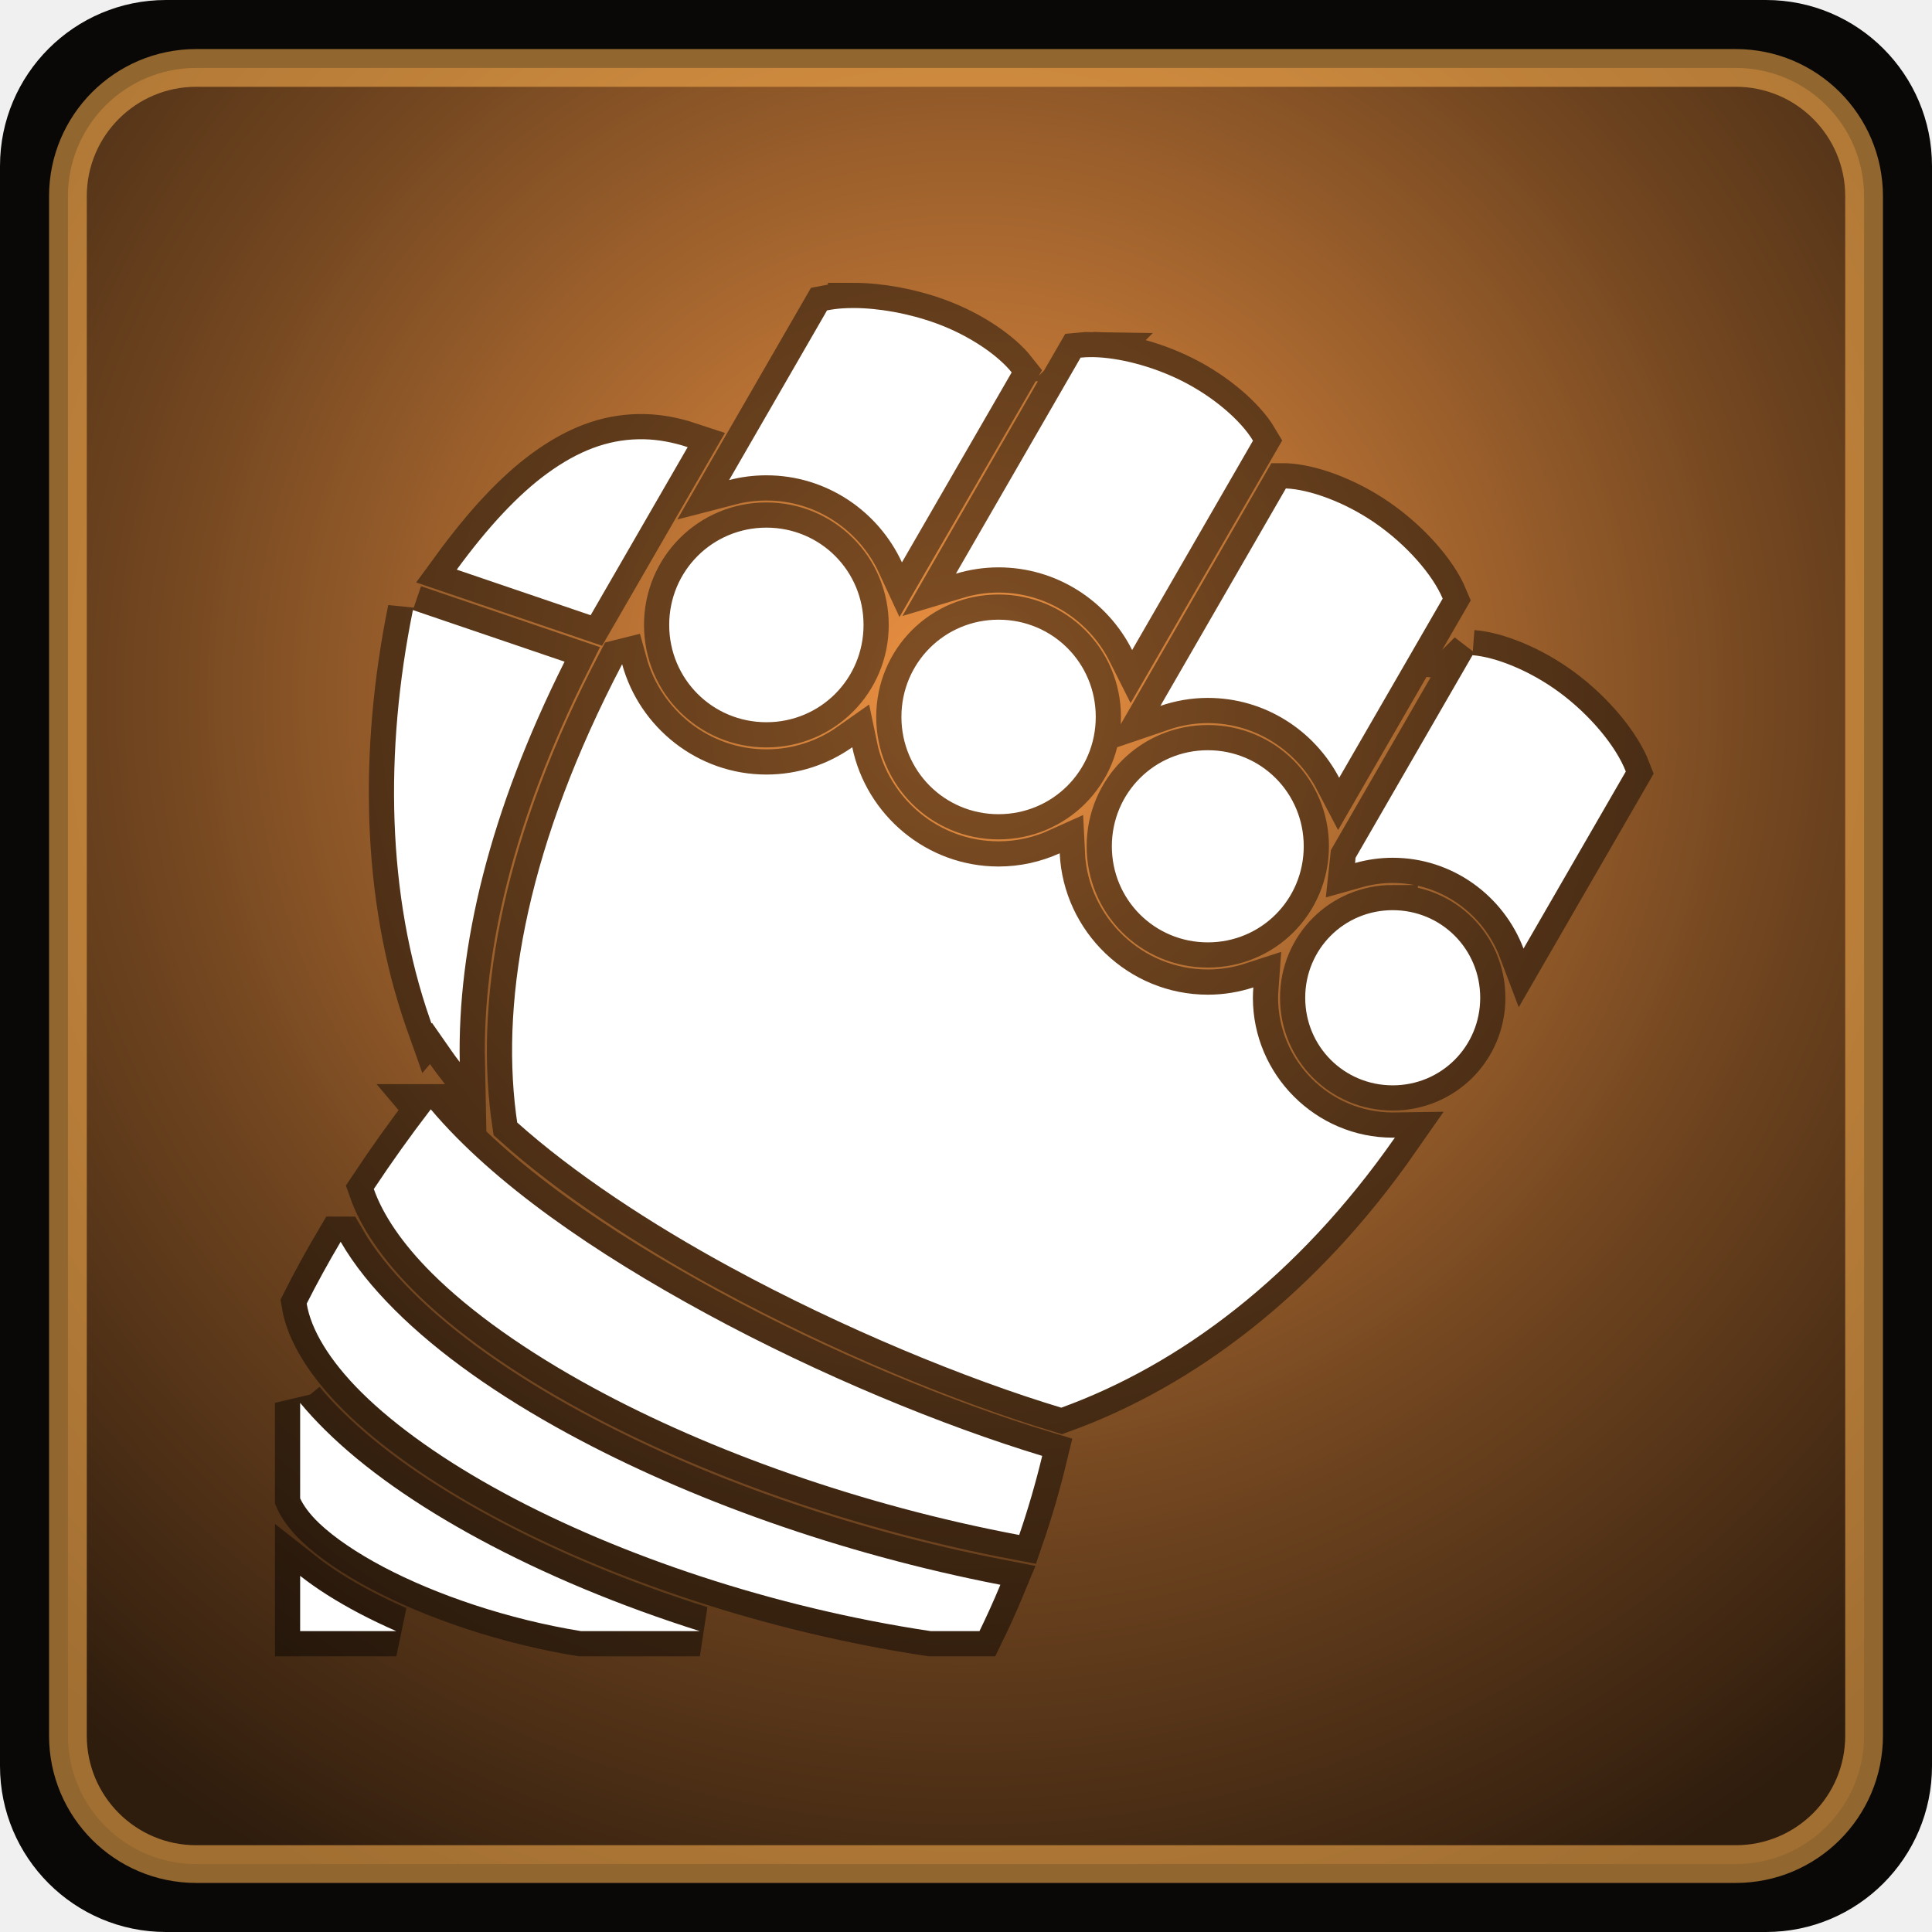
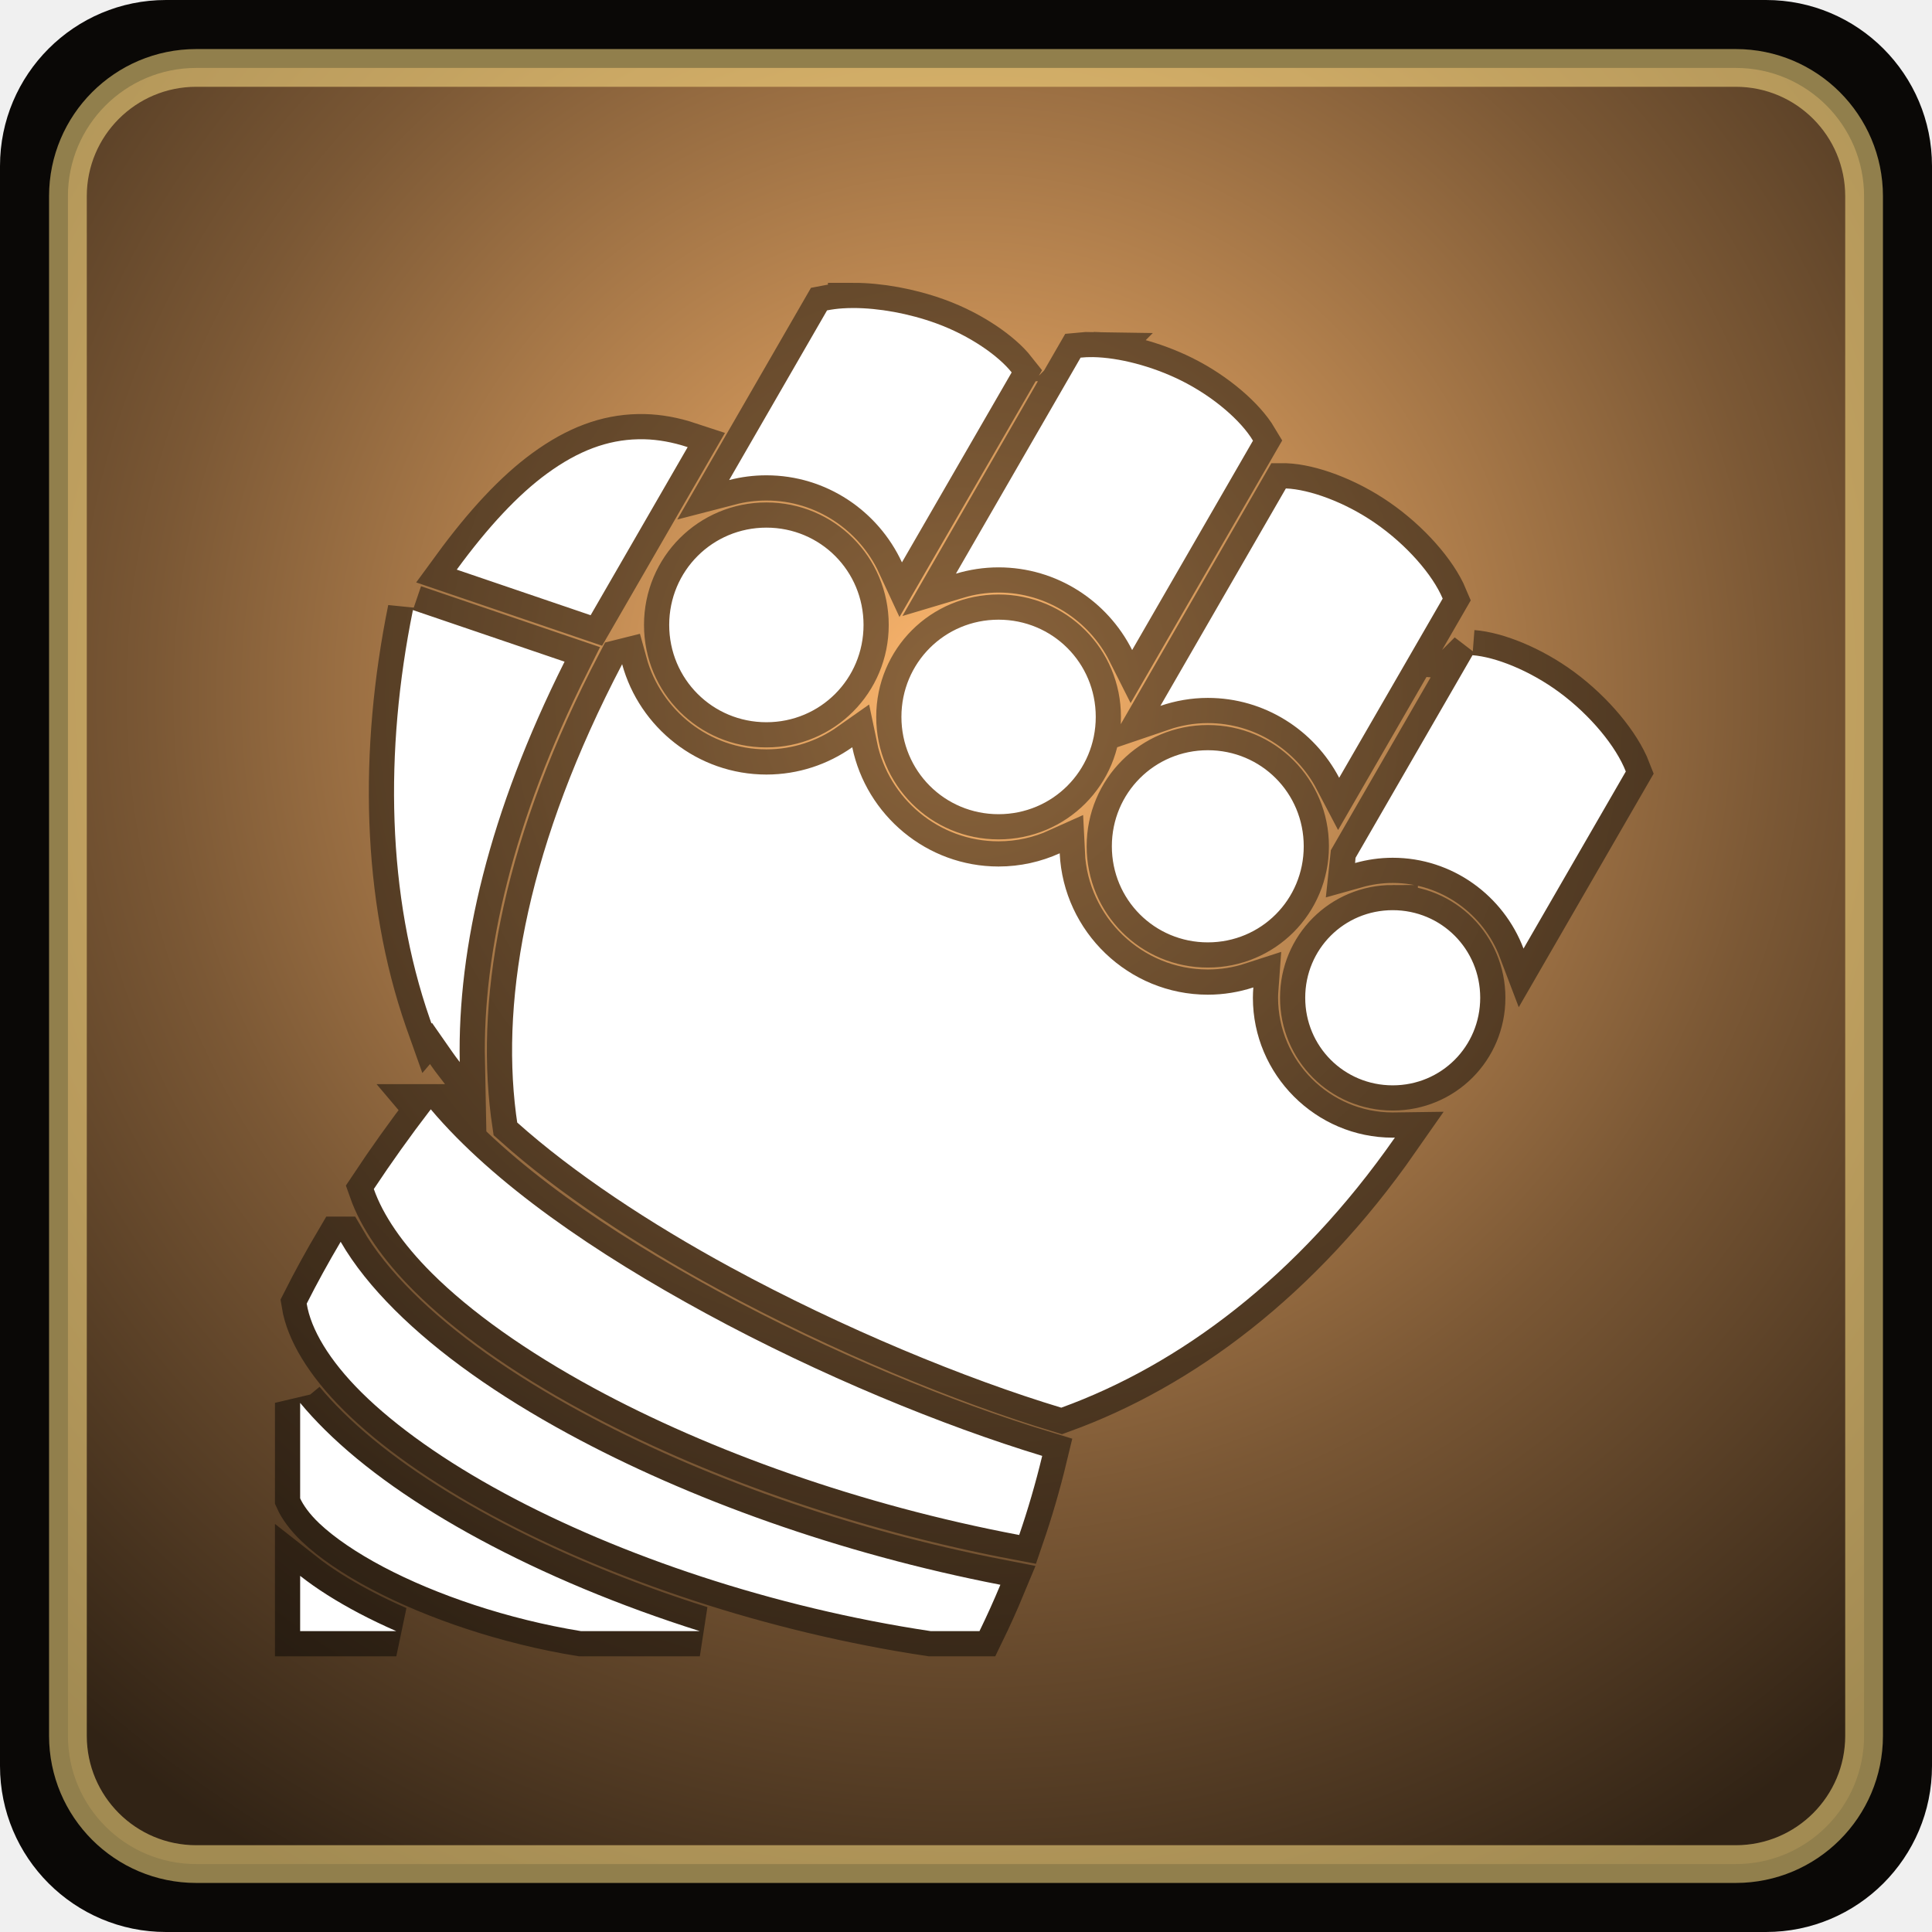
<svg xmlns="http://www.w3.org/2000/svg" viewBox="0 0 512 512">
  <defs>
    <radialGradient id="g" cx="50%" cy="35%" r="75%">
-       <stop offset="0" stop-color="#ef9343" />
-       <stop offset=".6" stop-color="#724620" />
-       <stop offset="1" stop-color="#2e1c0d" />
+       <stop offset="0" stop-color="#ffb86e" />
+       <stop offset=".6" stop-color="#7b5835" />
+       <stop offset="1" stop-color="#312315" />
    </radialGradient>
  </defs>
  <rect width="512" height="512" rx="44" fill="#0a0806" />
  <rect x="18" y="18" width="476" height="476" rx="34" fill="url(#g)" />
-   <rect x="18" y="18" width="476" height="476" rx="34" fill="none" stroke="#ffb351" stroke-opacity=".55" stroke-width="10" />
+   <rect x="18" y="18" width="476" height="476" rx="34" fill="none" stroke="#ffe086" stroke-opacity=".55" stroke-width="10" />
  <g transform="translate(66 66) scale(.742)" fill="#fff" stroke="#000" stroke-opacity=".45" stroke-width="18" paint-order="stroke">
    <path d="M215.75 21.063c-1.306 0-2.582.045-3.813.125-1.964.127-3.778.385-5.5.718L171.47 82.5c4.257-1.103 8.72-1.688 13.31-1.688 21.424 0 39.93 12.778 48.407 31.094l39.188-67.844c-4.546-5.766-14.702-13.066-26.97-17.53-9.74-3.546-20.516-5.473-29.655-5.47zm85.72 17.53c-1.583-.03-3.07.047-4.47.188l-44.53 77.157c4.825-1.446 9.935-2.25 15.218-2.25 20.817 0 38.924 12.05 47.718 29.532l43.156-74.782c-4.125-6.924-13.916-15.663-25.78-21.532-10.44-5.163-22.204-8.138-31.313-8.312zm-162.5 29.344c-10.902.22-21.355 4.083-32.5 12.22C96.044 87.766 85.3 99.3 74.187 114.5L122 130.78l34.656-60.03c-5.398-1.782-10.563-2.693-15.5-2.813-.73-.017-1.46-.014-2.187 0zM370.312 85.5L325.5 163.156c5.325-1.817 11.015-2.844 16.938-2.844 20.334 0 38.045 11.61 46.906 28.532l36.97-64c-3.564-8.5-12.897-19.255-24.19-27.03C391.22 90.3 378.678 85.84 370.313 85.5zm-185.532 14c-19.27 0-34.718 15.448-34.718 34.75s15.45 34.75 34.72 34.75 34.687-15.445 34.687-34.75c0-19.302-15.418-34.75-34.69-34.75zM58.53 128.938C48.27 179.428 49.268 231.032 64.595 275c.186.536.372 1.06.562 1.594l.188-.22 7.125 10.22c.872 1.25 1.81 2.52 2.78 3.78-.837-41.212 10.51-89.245 37.438-143L58.53 128.94zm209.157 3.437c-19.27 0-34.687 15.416-34.687 34.72 0 19.3 15.417 34.75 34.688 34.75 19.27 0 34.718-15.446 34.718-34.75 0-19.304-15.448-34.72-34.72-34.72zm169.282 12.688l-41.783 72.375c-.048.614-.087 1.235-.156 1.843 4.283-1.206 8.784-1.874 13.44-1.874 21.296 0 39.572 13.55 46.717 32.438l36.532-63.25c-3.43-8.86-12.62-20.092-23.783-28.313-10.62-7.82-22.842-12.6-30.968-13.218zm-303.72 3.218C99.888 212.04 89.896 266.26 95.344 308.876c.133 1.044.286 2.063.437 3.094 20.05 17.924 47.18 35.918 76.25 51.717 40.17 21.83 84.096 39.88 118.064 50.125 42.028-15.246 84.304-46.497 119.156-96.468-.26.004-.52.03-.78.03-27.474 0-49.94-22.483-49.94-49.968 0-1.24.068-2.468.158-3.687-5.125 1.664-10.587 2.592-16.25 2.592-28.306 0-51.592-22.493-52.907-50.5-6.677 3.02-14.068 4.72-21.842 4.72-25.675 0-47.22-18.35-52.25-42.595-8.685 6.134-19.27 9.75-30.657 9.75-24.53 0-45.332-16.764-51.53-39.406zM342.438 179c-19.033 0-34.282 15.25-34.282 34.313 0 19.063 15.25 34.312 34.28 34.312 19.034 0 34.252-15.246 34.252-34.313 0-19.063-15.218-34.312-34.25-34.312zm66.03 57.125c-17.362 0-31.25 13.888-31.25 31.28 0 17.394 13.888 31.283 31.25 31.283 17.364 0 31.25-13.886 31.25-31.282 0-17.393-13.886-31.28-31.25-31.28zM64.907 307.25c-7.423 9.67-14.177 19.17-20.344 28.47 3.222 9.158 10.11 19.44 20.657 29.967 13.9 13.877 33.814 28.027 57.81 41.063 41.59 22.59 95.45 41.855 152.032 52.53 3.07-8.944 5.834-18.35 8.22-28.25-35.365-10.748-79.208-28.665-120.188-50.936-39.39-21.407-75.667-46.16-98.188-72.844zM32.72 354.563c-4.446 7.515-8.483 14.866-12.126 22.093 1.467 9.07 7.963 20.19 19.593 31.72 12.248 12.14 29.84 24.596 51.094 36.062 41.084 22.16 95.78 40.72 152.22 49.187h17.375c2.59-5.32 5.097-10.844 7.47-16.563-57.277-11.12-111.46-30.63-154.25-53.875-25.16-13.666-46.376-28.622-62.064-44.28-7.912-7.9-14.49-16.006-19.31-24.344zm-14.47 57.53v34.094c1.047 2.302 3.192 5.48 6.875 8.97 5.26 4.982 13.178 10.427 22.844 15.53 18.88 9.97 44.434 18.675 70.624 22.938H161c-28.807-9.095-55.546-20.318-78.594-32.75-22.413-12.09-41.336-25.303-55.375-39.22-3.173-3.145-6.107-6.326-8.78-9.56zm0 61.782v19.75h34.344c-4.66-2.048-9.133-4.183-13.344-6.406-7.93-4.19-15.012-8.627-21-13.345z" />
  </g>
</svg>
